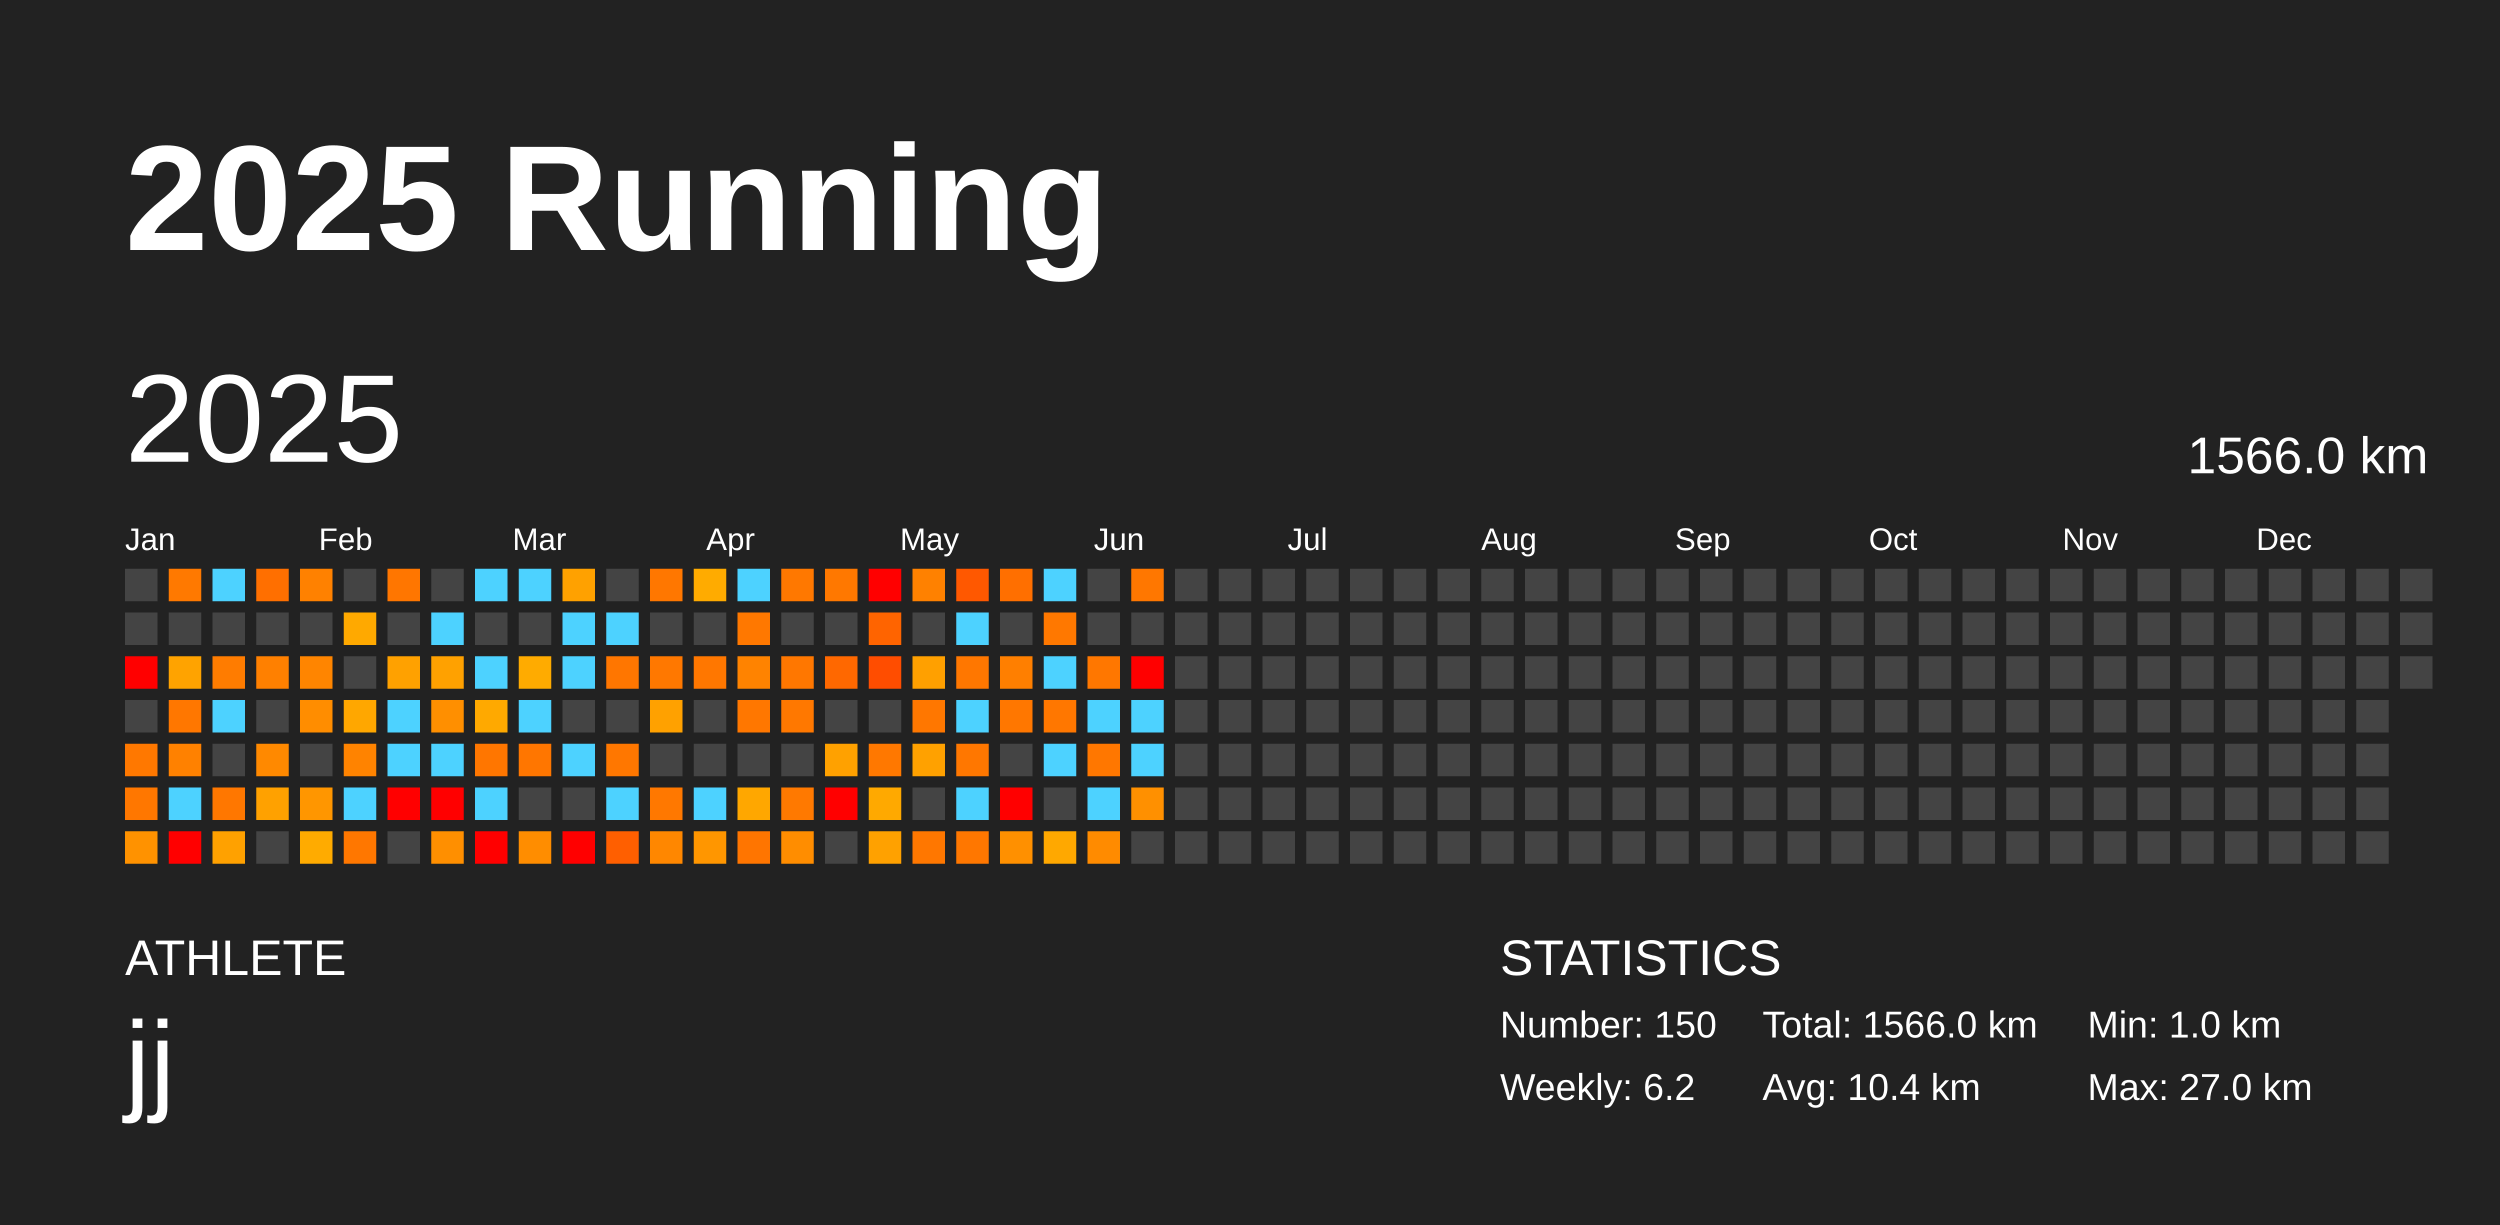
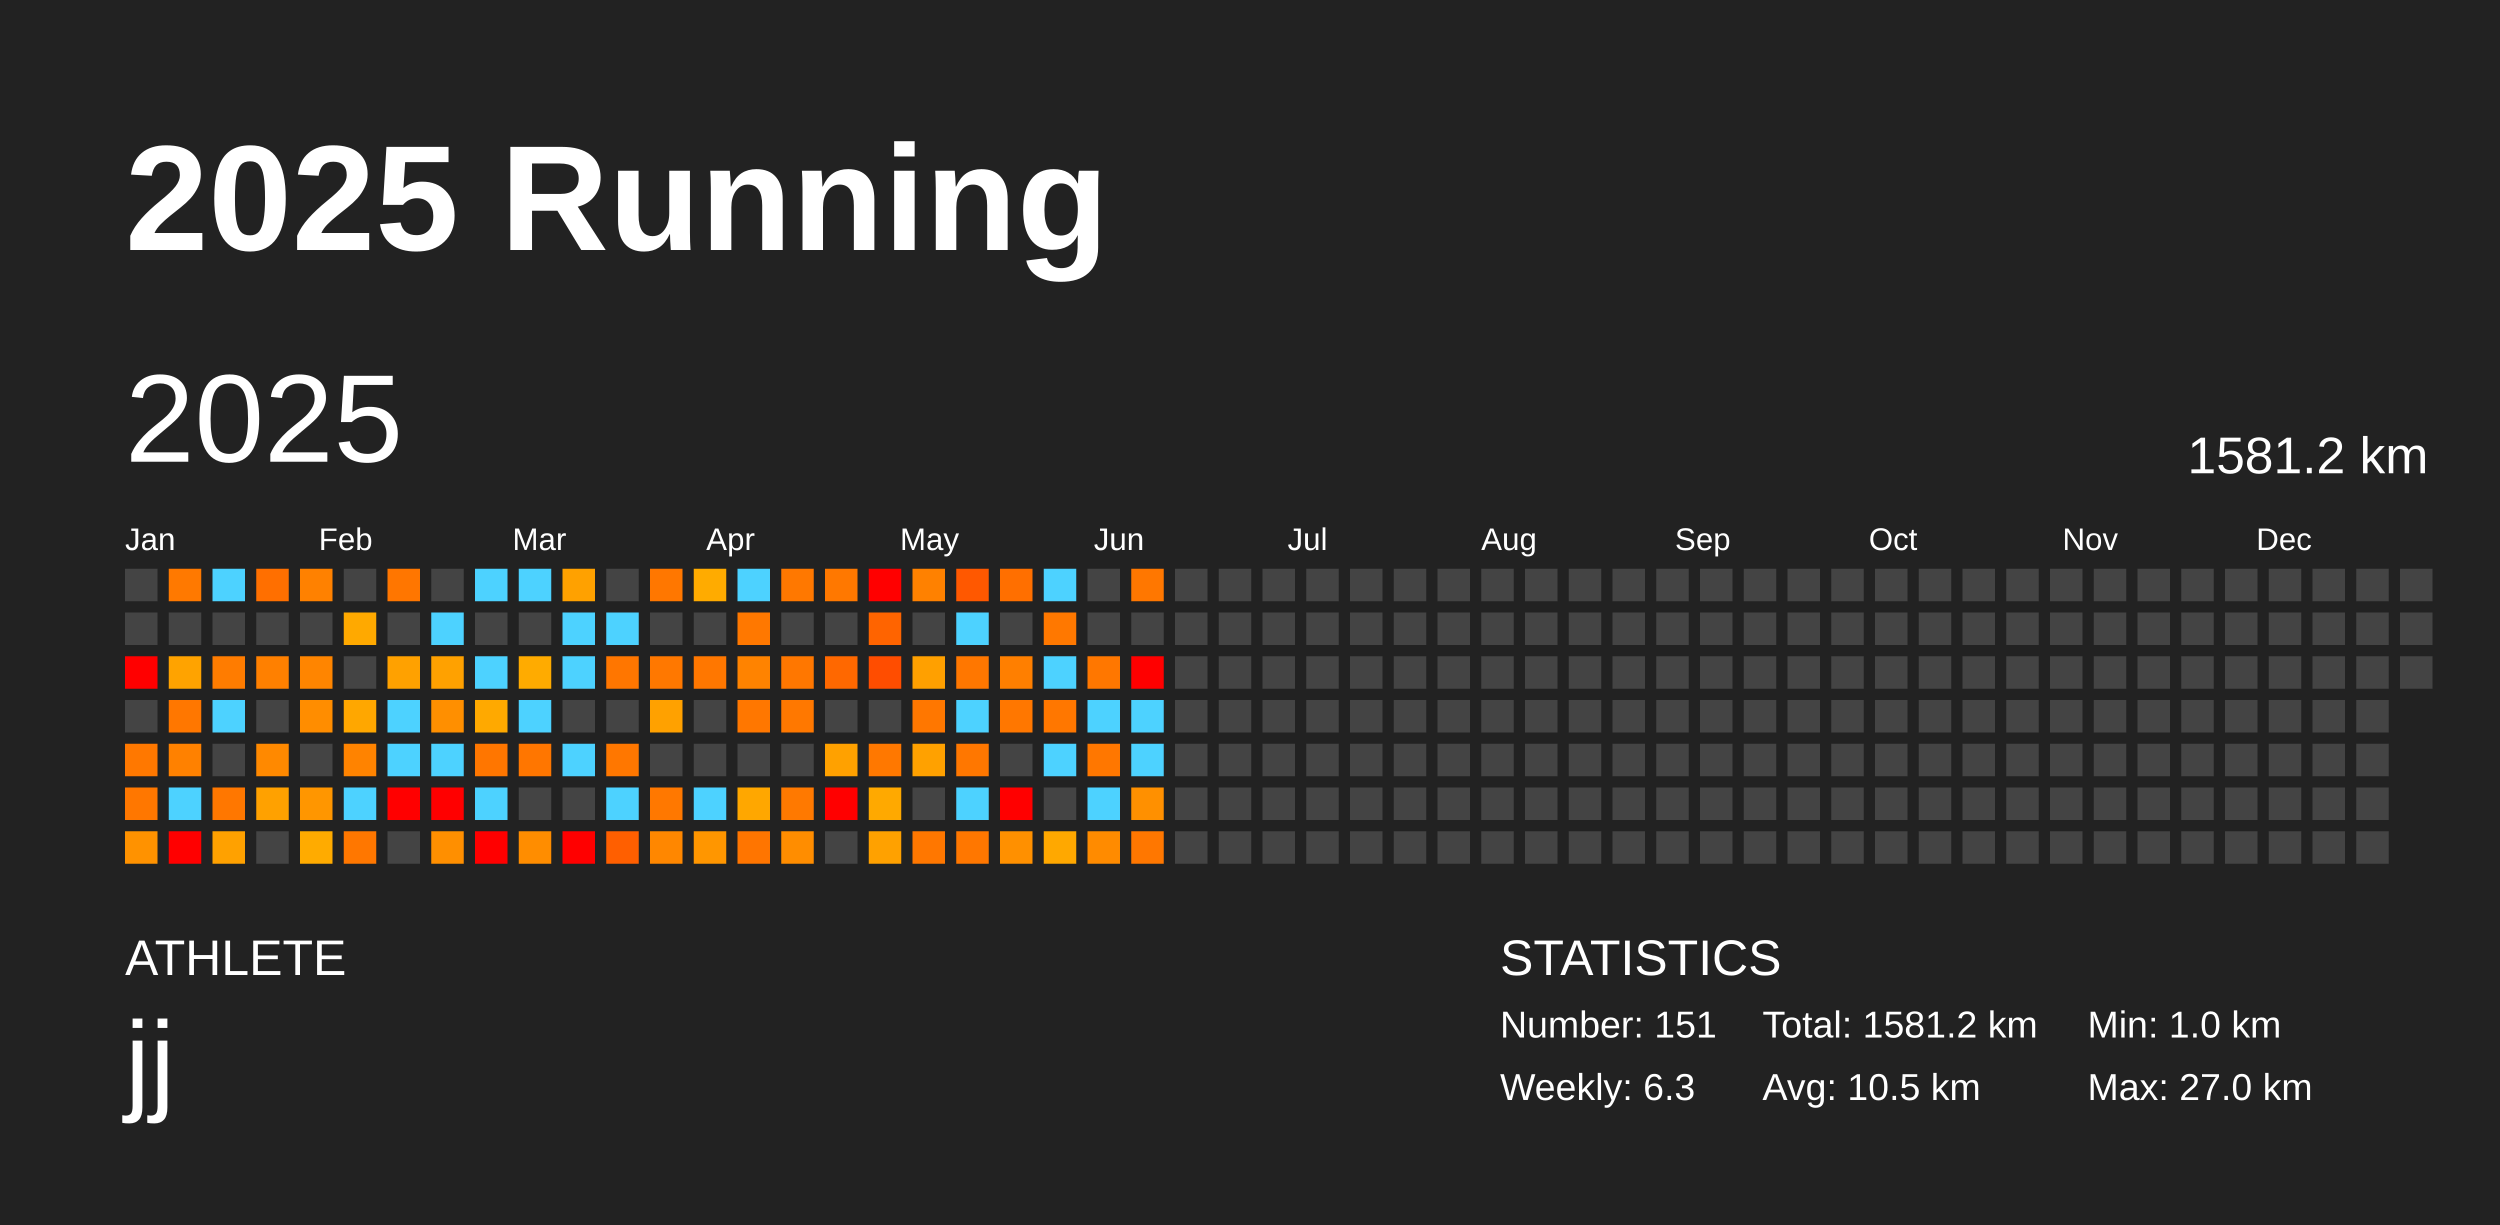
<svg xmlns="http://www.w3.org/2000/svg" baseProfile="full" height="98mm" version="1.1" viewBox="0,0,200,98" width="200mm">
  <defs />
  <rect fill="#222222" height="98" width="200" x="0" y="0" />
  <text fill="#FFFFFF" style="font-size:12px; font-family:Arial; font-weight:bold;" x="10" y="20">2025 Running</text>
  <text fill="#FFFFFF" style="font-size:4px; font-family:Arial" x="10" y="78">ATHLETE</text>
  <text fill="#FFFFFF" style="font-size:9px; font-family:Arial" x="10" y="88">jj</text>
  <text fill="#FFFFFF" style="font-size:4px; font-family:Arial" x="120" y="78">STATISTICS</text>
-   <text fill="#FFFFFF" style="font-size:3px; font-family:Arial" x="120" y="83">Number: 150</text>
-   <text fill="#FFFFFF" style="font-size:3px; font-family:Arial" x="120" y="88">Weekly: 6.2</text>
-   <text fill="#FFFFFF" style="font-size:3px; font-family:Arial" x="141" y="83">Total: 1566.0 km</text>
-   <text fill="#FFFFFF" style="font-size:3px; font-family:Arial" x="141" y="88">Avg: 10.4 km</text>
+   <text fill="#FFFFFF" style="font-size:3px; font-family:Arial" x="120" y="83">Number: 151</text>
+   <text fill="#FFFFFF" style="font-size:3px; font-family:Arial" x="120" y="88">Weekly: 6.3</text>
+   <text fill="#FFFFFF" style="font-size:3px; font-family:Arial" x="141" y="83">Total: 1581.2 km</text>
+   <text fill="#FFFFFF" style="font-size:3px; font-family:Arial" x="141" y="88">Avg: 10.5 km</text>
  <text fill="#FFFFFF" style="font-size:3px; font-family:Arial" x="167" y="83">Min: 1.0 km</text>
  <text fill="#FFFFFF" style="font-size:3px; font-family:Arial" x="167" y="88">Max: 27.0 km</text>
  <text dominant-baseline="hanging" fill="#FFFFFF" style="font-size:10.0px; font-family:Arial;" x="10" y="30">2025</text>
-   <text dominant-baseline="hanging" fill="#FFFFFF" style="font-size:4.125px; font-family:Arial;" x="175" y="35">1566.0 km</text>
+   <text dominant-baseline="hanging" fill="#FFFFFF" style="font-size:4.125px; font-family:Arial;" x="175" y="35">1581.2 km</text>
  <text fill="#FFFFFF" style="font-size:2.5px; font-family:Arial" x="10.0" y="44">Jan</text>
  <text fill="#FFFFFF" style="font-size:2.5px; font-family:Arial" x="25.5" y="44">Feb</text>
  <text fill="#FFFFFF" style="font-size:2.5px; font-family:Arial" x="41.0" y="44">Mar</text>
  <text fill="#FFFFFF" style="font-size:2.5px; font-family:Arial" x="56.5" y="44">Apr</text>
  <text fill="#FFFFFF" style="font-size:2.5px; font-family:Arial" x="72.0" y="44">May</text>
  <text fill="#FFFFFF" style="font-size:2.5px; font-family:Arial" x="87.5" y="44">Jun</text>
  <text fill="#FFFFFF" style="font-size:2.5px; font-family:Arial" x="103.0" y="44">Jul</text>
  <text fill="#FFFFFF" style="font-size:2.5px; font-family:Arial" x="118.5" y="44">Aug</text>
  <text fill="#FFFFFF" style="font-size:2.5px; font-family:Arial" x="134.0" y="44">Sep</text>
  <text fill="#FFFFFF" style="font-size:2.5px; font-family:Arial" x="149.5" y="44">Oct</text>
  <text fill="#FFFFFF" style="font-size:2.5px; font-family:Arial" x="165.0" y="44">Nov</text>
  <text fill="#FFFFFF" style="font-size:2.5px; font-family:Arial" x="180.5" y="44">Dec</text>
  <rect fill="#444444" height="2.6" width="2.6" x="10.0" y="45.5" />
  <rect fill="#444444" height="2.6" width="2.6" x="10.0" y="49.0" />
  <rect fill="red" height="2.6" width="2.6" x="10.0" y="52.5" />
  <rect fill="#444444" height="2.6" width="2.6" x="10.0" y="56.0" />
  <rect fill="#ff7800" height="2.6" width="2.6" x="10.0" y="59.5" />
  <rect fill="#ff7700" height="2.6" width="2.6" x="10.0" y="63.0" />
  <rect fill="#ff9200" height="2.6" width="2.6" x="10.0" y="66.5" />
  <rect fill="#ff7900" height="2.6" width="2.6" x="13.5" y="45.5" />
  <rect fill="#444444" height="2.6" width="2.6" x="13.5" y="49.0" />
  <rect fill="#ffa300" height="2.6" width="2.6" x="13.5" y="52.5" />
  <rect fill="#ff7700" height="2.6" width="2.6" x="13.5" y="56.0" />
  <rect fill="#ff8100" height="2.6" width="2.6" x="13.5" y="59.5" />
  <rect fill="#4dd2ff" height="2.6" width="2.6" x="13.5" y="63.0" />
  <rect fill="red" height="2.6" width="2.6" x="13.5" y="66.5" />
  <rect fill="#4dd2ff" height="2.6" width="2.6" x="17.0" y="45.5" />
  <rect fill="#444444" height="2.6" width="2.6" x="17.0" y="49.0" />
  <rect fill="#ff7c00" height="2.6" width="2.6" x="17.0" y="52.5" />
  <rect fill="#4dd2ff" height="2.6" width="2.6" x="17.0" y="56.0" />
  <rect fill="#444444" height="2.6" width="2.6" x="17.0" y="59.5" />
  <rect fill="#ff7700" height="2.6" width="2.6" x="17.0" y="63.0" />
  <rect fill="#ffa100" height="2.6" width="2.6" x="17.0" y="66.5" />
  <rect fill="#ff6f00" height="2.6" width="2.6" x="20.5" y="45.5" />
  <rect fill="#444444" height="2.6" width="2.6" x="20.5" y="49.0" />
  <rect fill="#ff8000" height="2.6" width="2.6" x="20.5" y="52.5" />
  <rect fill="#444444" height="2.6" width="2.6" x="20.5" y="56.0" />
  <rect fill="#ff8900" height="2.6" width="2.6" x="20.5" y="59.5" />
  <rect fill="#ffa100" height="2.6" width="2.6" x="20.5" y="63.0" />
  <rect fill="#444444" height="2.6" width="2.6" x="20.5" y="66.5" />
  <rect fill="#ff8100" height="2.6" width="2.6" x="24.0" y="45.5" />
  <rect fill="#444444" height="2.6" width="2.6" x="24.0" y="49.0" />
  <rect fill="#ff8500" height="2.6" width="2.6" x="24.0" y="52.5" />
  <rect fill="#ff8d00" height="2.6" width="2.6" x="24.0" y="56.0" />
  <rect fill="#444444" height="2.6" width="2.6" x="24.0" y="59.5" />
  <rect fill="#ff9600" height="2.6" width="2.6" x="24.0" y="63.0" />
  <rect fill="#ffab00" height="2.6" width="2.6" x="24.0" y="66.5" />
  <rect fill="#444444" height="2.6" width="2.6" x="27.5" y="45.5" />
  <rect fill="#ffa900" height="2.6" width="2.6" x="27.5" y="49.0" />
  <rect fill="#444444" height="2.6" width="2.6" x="27.5" y="52.5" />
  <rect fill="#ffa700" height="2.6" width="2.6" x="27.5" y="56.0" />
  <rect fill="#ff8300" height="2.6" width="2.6" x="27.5" y="59.5" />
  <rect fill="#4dd2ff" height="2.6" width="2.6" x="27.5" y="63.0" />
  <rect fill="#ff7700" height="2.6" width="2.6" x="27.5" y="66.5" />
  <rect fill="#ff7600" height="2.6" width="2.6" x="31.0" y="45.5" />
  <rect fill="#444444" height="2.6" width="2.6" x="31.0" y="49.0" />
  <rect fill="#ffa100" height="2.6" width="2.6" x="31.0" y="52.5" />
  <rect fill="#4dd2ff" height="2.6" width="2.6" x="31.0" y="56.0" />
  <rect fill="#4dd2ff" height="2.6" width="2.6" x="31.0" y="59.5" />
  <rect fill="red" height="2.6" width="2.6" x="31.0" y="63.0" />
  <rect fill="#444444" height="2.6" width="2.6" x="31.0" y="66.5" />
  <rect fill="#444444" height="2.6" width="2.6" x="34.5" y="45.5" />
  <rect fill="#4dd2ff" height="2.6" width="2.6" x="34.5" y="49.0" />
  <rect fill="#ffa100" height="2.6" width="2.6" x="34.5" y="52.5" />
  <rect fill="#ff8f00" height="2.6" width="2.6" x="34.5" y="56.0" />
  <rect fill="#4dd2ff" height="2.6" width="2.6" x="34.5" y="59.5" />
  <rect fill="red" height="2.6" width="2.6" x="34.5" y="63.0" />
  <rect fill="#ff8f00" height="2.6" width="2.6" x="34.5" y="66.5" />
  <rect fill="#4dd2ff" height="2.6" width="2.6" x="38.0" y="45.5" />
  <rect fill="#444444" height="2.6" width="2.6" x="38.0" y="49.0" />
  <rect fill="#4dd2ff" height="2.6" width="2.6" x="38.0" y="52.5" />
  <rect fill="#ffa900" height="2.6" width="2.6" x="38.0" y="56.0" />
  <rect fill="#ff7600" height="2.6" width="2.6" x="38.0" y="59.5" />
  <rect fill="#4dd2ff" height="2.6" width="2.6" x="38.0" y="63.0" />
  <rect fill="red" height="2.6" width="2.6" x="38.0" y="66.5" />
  <rect fill="#4dd2ff" height="2.6" width="2.6" x="41.5" y="45.5" />
  <rect fill="#444444" height="2.6" width="2.6" x="41.5" y="49.0" />
  <rect fill="#ffab00" height="2.6" width="2.6" x="41.5" y="52.5" />
  <rect fill="#4dd2ff" height="2.6" width="2.6" x="41.5" y="56.0" />
  <rect fill="#ff7600" height="2.6" width="2.6" x="41.5" y="59.5" />
  <rect fill="#444444" height="2.6" width="2.6" x="41.5" y="63.0" />
  <rect fill="#ff8d00" height="2.6" width="2.6" x="41.5" y="66.5" />
  <rect fill="#ffa100" height="2.6" width="2.6" x="45.0" y="45.5" />
  <rect fill="#4dd2ff" height="2.6" width="2.6" x="45.0" y="49.0" />
  <rect fill="#4dd2ff" height="2.6" width="2.6" x="45.0" y="52.5" />
  <rect fill="#444444" height="2.6" width="2.6" x="45.0" y="56.0" />
  <rect fill="#4dd2ff" height="2.6" width="2.6" x="45.0" y="59.5" />
  <rect fill="#444444" height="2.6" width="2.6" x="45.0" y="63.0" />
  <rect fill="red" height="2.6" width="2.6" x="45.0" y="66.5" />
  <rect fill="#444444" height="2.6" width="2.6" x="48.5" y="45.5" />
  <rect fill="#4dd2ff" height="2.6" width="2.6" x="48.5" y="49.0" />
  <rect fill="#ff7600" height="2.6" width="2.6" x="48.5" y="52.5" />
  <rect fill="#444444" height="2.6" width="2.6" x="48.5" y="56.0" />
  <rect fill="#ff7700" height="2.6" width="2.6" x="48.5" y="59.5" />
  <rect fill="#4dd2ff" height="2.6" width="2.6" x="48.5" y="63.0" />
  <rect fill="#ff5f00" height="2.6" width="2.6" x="48.5" y="66.5" />
  <rect fill="#ff7700" height="2.6" width="2.6" x="52.0" y="45.5" />
  <rect fill="#444444" height="2.6" width="2.6" x="52.0" y="49.0" />
  <rect fill="#ff7800" height="2.6" width="2.6" x="52.0" y="52.5" />
  <rect fill="#ffa100" height="2.6" width="2.6" x="52.0" y="56.0" />
  <rect fill="#444444" height="2.6" width="2.6" x="52.0" y="59.5" />
  <rect fill="#ff7800" height="2.6" width="2.6" x="52.0" y="63.0" />
  <rect fill="#ff8700" height="2.6" width="2.6" x="52.0" y="66.5" />
  <rect fill="#ffab00" height="2.6" width="2.6" x="55.5" y="45.5" />
  <rect fill="#444444" height="2.6" width="2.6" x="55.5" y="49.0" />
  <rect fill="#ff7700" height="2.6" width="2.6" x="55.5" y="52.5" />
  <rect fill="#444444" height="2.6" width="2.6" x="55.5" y="56.0" />
  <rect fill="#444444" height="2.6" width="2.6" x="55.5" y="59.5" />
  <rect fill="#4dd2ff" height="2.6" width="2.6" x="55.5" y="63.0" />
  <rect fill="#ff9600" height="2.6" width="2.6" x="55.5" y="66.5" />
  <rect fill="#4dd2ff" height="2.6" width="2.6" x="59.0" y="45.5" />
  <rect fill="#ff7800" height="2.6" width="2.6" x="59.0" y="49.0" />
  <rect fill="#ff8300" height="2.6" width="2.6" x="59.0" y="52.5" />
  <rect fill="#ff7700" height="2.6" width="2.6" x="59.0" y="56.0" />
  <rect fill="#444444" height="2.6" width="2.6" x="59.0" y="59.5" />
  <rect fill="#ffa700" height="2.6" width="2.6" x="59.0" y="63.0" />
  <rect fill="#ff7500" height="2.6" width="2.6" x="59.0" y="66.5" />
  <rect fill="#ff7800" height="2.6" width="2.6" x="62.5" y="45.5" />
  <rect fill="#444444" height="2.6" width="2.6" x="62.5" y="49.0" />
  <rect fill="#ff7700" height="2.6" width="2.6" x="62.5" y="52.5" />
  <rect fill="#ff7800" height="2.6" width="2.6" x="62.5" y="56.0" />
  <rect fill="#444444" height="2.6" width="2.6" x="62.5" y="59.5" />
  <rect fill="#ff7900" height="2.6" width="2.6" x="62.5" y="63.0" />
  <rect fill="#ff8d00" height="2.6" width="2.6" x="62.5" y="66.5" />
  <rect fill="#ff7800" height="2.6" width="2.6" x="66.0" y="45.5" />
  <rect fill="#444444" height="2.6" width="2.6" x="66.0" y="49.0" />
  <rect fill="#ff6800" height="2.6" width="2.6" x="66.0" y="52.5" />
  <rect fill="#444444" height="2.6" width="2.6" x="66.0" y="56.0" />
  <rect fill="#ffa100" height="2.6" width="2.6" x="66.0" y="59.5" />
  <rect fill="red" height="2.6" width="2.6" x="66.0" y="63.0" />
  <rect fill="#444444" height="2.6" width="2.6" x="66.0" y="66.5" />
  <rect fill="red" height="2.6" width="2.6" x="69.5" y="45.5" />
  <rect fill="#ff6400" height="2.6" width="2.6" x="69.5" y="49.0" />
  <rect fill="#ff4d00" height="2.6" width="2.6" x="69.5" y="52.5" />
  <rect fill="#444444" height="2.6" width="2.6" x="69.5" y="56.0" />
  <rect fill="#ff7800" height="2.6" width="2.6" x="69.5" y="59.5" />
  <rect fill="#ffa900" height="2.6" width="2.6" x="69.5" y="63.0" />
  <rect fill="#ffa100" height="2.6" width="2.6" x="69.5" y="66.5" />
  <rect fill="#ff8100" height="2.6" width="2.6" x="73.0" y="45.5" />
  <rect fill="#444444" height="2.6" width="2.6" x="73.0" y="49.0" />
  <rect fill="#ffa000" height="2.6" width="2.6" x="73.0" y="52.5" />
  <rect fill="#ff7700" height="2.6" width="2.6" x="73.0" y="56.0" />
  <rect fill="#ffa100" height="2.6" width="2.6" x="73.0" y="59.5" />
  <rect fill="#444444" height="2.6" width="2.6" x="73.0" y="63.0" />
  <rect fill="#ff7700" height="2.6" width="2.6" x="73.0" y="66.5" />
  <rect fill="#ff5800" height="2.6" width="2.6" x="76.5" y="45.5" />
  <rect fill="#4dd2ff" height="2.6" width="2.6" x="76.5" y="49.0" />
  <rect fill="#ff7700" height="2.6" width="2.6" x="76.5" y="52.5" />
  <rect fill="#4dd2ff" height="2.6" width="2.6" x="76.5" y="56.0" />
  <rect fill="#ff7700" height="2.6" width="2.6" x="76.5" y="59.5" />
  <rect fill="#4dd2ff" height="2.6" width="2.6" x="76.5" y="63.0" />
  <rect fill="#ff7700" height="2.6" width="2.6" x="76.5" y="66.5" />
  <rect fill="#ff6f00" height="2.6" width="2.6" x="80.0" y="45.5" />
  <rect fill="#444444" height="2.6" width="2.6" x="80.0" y="49.0" />
  <rect fill="#ff7f00" height="2.6" width="2.6" x="80.0" y="52.5" />
  <rect fill="#ff7700" height="2.6" width="2.6" x="80.0" y="56.0" />
  <rect fill="#444444" height="2.6" width="2.6" x="80.0" y="59.5" />
  <rect fill="red" height="2.6" width="2.6" x="80.0" y="63.0" />
  <rect fill="#ff9000" height="2.6" width="2.6" x="80.0" y="66.5" />
  <rect fill="#4dd2ff" height="2.6" width="2.6" x="83.5" y="45.5" />
  <rect fill="#ff7800" height="2.6" width="2.6" x="83.5" y="49.0" />
  <rect fill="#4dd2ff" height="2.6" width="2.6" x="83.5" y="52.5" />
  <rect fill="#ff7700" height="2.6" width="2.6" x="83.5" y="56.0" />
  <rect fill="#4dd2ff" height="2.6" width="2.6" x="83.5" y="59.5" />
  <rect fill="#444444" height="2.6" width="2.6" x="83.5" y="63.0" />
  <rect fill="#ffa800" height="2.6" width="2.6" x="83.5" y="66.5" />
  <rect fill="#444444" height="2.6" width="2.6" x="87.0" y="45.5" />
  <rect fill="#444444" height="2.6" width="2.6" x="87.0" y="49.0" />
  <rect fill="#ff7700" height="2.6" width="2.6" x="87.0" y="52.5" />
  <rect fill="#4dd2ff" height="2.6" width="2.6" x="87.0" y="56.0" />
  <rect fill="#ff7700" height="2.6" width="2.6" x="87.0" y="59.5" />
  <rect fill="#4dd2ff" height="2.6" width="2.6" x="87.0" y="63.0" />
  <rect fill="#ff8b00" height="2.6" width="2.6" x="87.0" y="66.5" />
  <rect fill="#ff7700" height="2.6" width="2.6" x="90.5" y="45.5" />
  <rect fill="#444444" height="2.6" width="2.6" x="90.5" y="49.0" />
  <rect fill="red" height="2.6" width="2.6" x="90.5" y="52.5" />
  <rect fill="#4dd2ff" height="2.6" width="2.6" x="90.5" y="56.0" />
  <rect fill="#4dd2ff" height="2.6" width="2.6" x="90.5" y="59.5" />
  <rect fill="#ff9000" height="2.6" width="2.6" x="90.5" y="63.0" />
-   <rect fill="#444444" height="2.6" width="2.6" x="90.5" y="66.5" />
+   <rect fill="#ff7700" height="2.6" width="2.6" x="90.5" y="66.5" />
  <rect fill="#444444" height="2.6" width="2.6" x="94.0" y="45.5" />
  <rect fill="#444444" height="2.6" width="2.6" x="94.0" y="49.0" />
  <rect fill="#444444" height="2.6" width="2.6" x="94.0" y="52.5" />
  <rect fill="#444444" height="2.6" width="2.6" x="94.0" y="56.0" />
  <rect fill="#444444" height="2.6" width="2.6" x="94.0" y="59.5" />
  <rect fill="#444444" height="2.6" width="2.6" x="94.0" y="63.0" />
  <rect fill="#444444" height="2.6" width="2.6" x="94.0" y="66.5" />
  <rect fill="#444444" height="2.6" width="2.6" x="97.5" y="45.5" />
  <rect fill="#444444" height="2.6" width="2.6" x="97.5" y="49.0" />
  <rect fill="#444444" height="2.6" width="2.6" x="97.5" y="52.5" />
  <rect fill="#444444" height="2.6" width="2.6" x="97.5" y="56.0" />
  <rect fill="#444444" height="2.6" width="2.6" x="97.5" y="59.5" />
  <rect fill="#444444" height="2.6" width="2.6" x="97.5" y="63.0" />
  <rect fill="#444444" height="2.6" width="2.6" x="97.5" y="66.5" />
  <rect fill="#444444" height="2.6" width="2.6" x="101.0" y="45.5" />
  <rect fill="#444444" height="2.6" width="2.6" x="101.0" y="49.0" />
  <rect fill="#444444" height="2.6" width="2.6" x="101.0" y="52.5" />
  <rect fill="#444444" height="2.6" width="2.6" x="101.0" y="56.0" />
  <rect fill="#444444" height="2.6" width="2.6" x="101.0" y="59.5" />
  <rect fill="#444444" height="2.6" width="2.6" x="101.0" y="63.0" />
  <rect fill="#444444" height="2.6" width="2.6" x="101.0" y="66.5" />
  <rect fill="#444444" height="2.6" width="2.6" x="104.5" y="45.5" />
  <rect fill="#444444" height="2.6" width="2.6" x="104.5" y="49.0" />
  <rect fill="#444444" height="2.6" width="2.6" x="104.5" y="52.5" />
  <rect fill="#444444" height="2.6" width="2.6" x="104.5" y="56.0" />
  <rect fill="#444444" height="2.6" width="2.6" x="104.5" y="59.5" />
  <rect fill="#444444" height="2.6" width="2.6" x="104.5" y="63.0" />
  <rect fill="#444444" height="2.6" width="2.6" x="104.5" y="66.5" />
  <rect fill="#444444" height="2.6" width="2.6" x="108.0" y="45.5" />
  <rect fill="#444444" height="2.6" width="2.6" x="108.0" y="49.0" />
  <rect fill="#444444" height="2.6" width="2.6" x="108.0" y="52.5" />
  <rect fill="#444444" height="2.6" width="2.6" x="108.0" y="56.0" />
  <rect fill="#444444" height="2.6" width="2.6" x="108.0" y="59.5" />
  <rect fill="#444444" height="2.6" width="2.6" x="108.0" y="63.0" />
  <rect fill="#444444" height="2.6" width="2.6" x="108.0" y="66.5" />
  <rect fill="#444444" height="2.6" width="2.6" x="111.5" y="45.5" />
  <rect fill="#444444" height="2.6" width="2.6" x="111.5" y="49.0" />
  <rect fill="#444444" height="2.6" width="2.6" x="111.5" y="52.5" />
  <rect fill="#444444" height="2.6" width="2.6" x="111.5" y="56.0" />
  <rect fill="#444444" height="2.6" width="2.6" x="111.5" y="59.5" />
  <rect fill="#444444" height="2.6" width="2.6" x="111.5" y="63.0" />
  <rect fill="#444444" height="2.6" width="2.6" x="111.5" y="66.5" />
  <rect fill="#444444" height="2.6" width="2.6" x="115.0" y="45.5" />
  <rect fill="#444444" height="2.6" width="2.6" x="115.0" y="49.0" />
  <rect fill="#444444" height="2.6" width="2.6" x="115.0" y="52.5" />
  <rect fill="#444444" height="2.6" width="2.6" x="115.0" y="56.0" />
  <rect fill="#444444" height="2.6" width="2.6" x="115.0" y="59.5" />
  <rect fill="#444444" height="2.6" width="2.6" x="115.0" y="63.0" />
  <rect fill="#444444" height="2.6" width="2.6" x="115.0" y="66.5" />
  <rect fill="#444444" height="2.6" width="2.6" x="118.5" y="45.5" />
  <rect fill="#444444" height="2.6" width="2.6" x="118.5" y="49.0" />
  <rect fill="#444444" height="2.6" width="2.6" x="118.5" y="52.5" />
  <rect fill="#444444" height="2.6" width="2.6" x="118.5" y="56.0" />
  <rect fill="#444444" height="2.6" width="2.6" x="118.5" y="59.5" />
  <rect fill="#444444" height="2.6" width="2.6" x="118.5" y="63.0" />
  <rect fill="#444444" height="2.6" width="2.6" x="118.5" y="66.5" />
  <rect fill="#444444" height="2.6" width="2.6" x="122.0" y="45.5" />
  <rect fill="#444444" height="2.6" width="2.6" x="122.0" y="49.0" />
  <rect fill="#444444" height="2.6" width="2.6" x="122.0" y="52.5" />
  <rect fill="#444444" height="2.6" width="2.6" x="122.0" y="56.0" />
  <rect fill="#444444" height="2.6" width="2.6" x="122.0" y="59.5" />
  <rect fill="#444444" height="2.6" width="2.6" x="122.0" y="63.0" />
  <rect fill="#444444" height="2.6" width="2.6" x="122.0" y="66.5" />
  <rect fill="#444444" height="2.6" width="2.6" x="125.5" y="45.5" />
  <rect fill="#444444" height="2.6" width="2.6" x="125.5" y="49.0" />
  <rect fill="#444444" height="2.6" width="2.6" x="125.5" y="52.5" />
  <rect fill="#444444" height="2.6" width="2.6" x="125.5" y="56.0" />
  <rect fill="#444444" height="2.6" width="2.6" x="125.5" y="59.5" />
  <rect fill="#444444" height="2.6" width="2.6" x="125.5" y="63.0" />
  <rect fill="#444444" height="2.6" width="2.6" x="125.5" y="66.5" />
  <rect fill="#444444" height="2.6" width="2.6" x="129.0" y="45.5" />
  <rect fill="#444444" height="2.6" width="2.6" x="129.0" y="49.0" />
  <rect fill="#444444" height="2.6" width="2.6" x="129.0" y="52.5" />
  <rect fill="#444444" height="2.6" width="2.6" x="129.0" y="56.0" />
  <rect fill="#444444" height="2.6" width="2.6" x="129.0" y="59.5" />
  <rect fill="#444444" height="2.6" width="2.6" x="129.0" y="63.0" />
  <rect fill="#444444" height="2.6" width="2.6" x="129.0" y="66.5" />
  <rect fill="#444444" height="2.6" width="2.6" x="132.5" y="45.5" />
  <rect fill="#444444" height="2.6" width="2.6" x="132.5" y="49.0" />
  <rect fill="#444444" height="2.6" width="2.6" x="132.5" y="52.5" />
  <rect fill="#444444" height="2.6" width="2.6" x="132.5" y="56.0" />
  <rect fill="#444444" height="2.6" width="2.6" x="132.5" y="59.5" />
  <rect fill="#444444" height="2.6" width="2.6" x="132.5" y="63.0" />
  <rect fill="#444444" height="2.6" width="2.6" x="132.5" y="66.5" />
  <rect fill="#444444" height="2.6" width="2.6" x="136.0" y="45.5" />
  <rect fill="#444444" height="2.6" width="2.6" x="136.0" y="49.0" />
  <rect fill="#444444" height="2.6" width="2.6" x="136.0" y="52.5" />
  <rect fill="#444444" height="2.6" width="2.6" x="136.0" y="56.0" />
  <rect fill="#444444" height="2.6" width="2.6" x="136.0" y="59.5" />
  <rect fill="#444444" height="2.6" width="2.6" x="136.0" y="63.0" />
  <rect fill="#444444" height="2.6" width="2.6" x="136.0" y="66.5" />
  <rect fill="#444444" height="2.6" width="2.6" x="139.5" y="45.5" />
  <rect fill="#444444" height="2.6" width="2.6" x="139.5" y="49.0" />
  <rect fill="#444444" height="2.6" width="2.6" x="139.5" y="52.5" />
  <rect fill="#444444" height="2.6" width="2.6" x="139.5" y="56.0" />
  <rect fill="#444444" height="2.6" width="2.6" x="139.5" y="59.5" />
  <rect fill="#444444" height="2.6" width="2.6" x="139.5" y="63.0" />
  <rect fill="#444444" height="2.6" width="2.6" x="139.5" y="66.5" />
  <rect fill="#444444" height="2.6" width="2.6" x="143.0" y="45.5" />
  <rect fill="#444444" height="2.6" width="2.6" x="143.0" y="49.0" />
  <rect fill="#444444" height="2.6" width="2.6" x="143.0" y="52.5" />
  <rect fill="#444444" height="2.6" width="2.6" x="143.0" y="56.0" />
  <rect fill="#444444" height="2.6" width="2.6" x="143.0" y="59.5" />
  <rect fill="#444444" height="2.6" width="2.6" x="143.0" y="63.0" />
  <rect fill="#444444" height="2.6" width="2.6" x="143.0" y="66.5" />
  <rect fill="#444444" height="2.6" width="2.6" x="146.5" y="45.5" />
  <rect fill="#444444" height="2.6" width="2.6" x="146.5" y="49.0" />
  <rect fill="#444444" height="2.6" width="2.6" x="146.5" y="52.5" />
  <rect fill="#444444" height="2.6" width="2.6" x="146.5" y="56.0" />
  <rect fill="#444444" height="2.6" width="2.6" x="146.5" y="59.5" />
  <rect fill="#444444" height="2.6" width="2.6" x="146.5" y="63.0" />
  <rect fill="#444444" height="2.6" width="2.6" x="146.5" y="66.5" />
  <rect fill="#444444" height="2.6" width="2.6" x="150.0" y="45.5" />
  <rect fill="#444444" height="2.6" width="2.6" x="150.0" y="49.0" />
  <rect fill="#444444" height="2.6" width="2.6" x="150.0" y="52.5" />
  <rect fill="#444444" height="2.6" width="2.6" x="150.0" y="56.0" />
  <rect fill="#444444" height="2.6" width="2.6" x="150.0" y="59.5" />
  <rect fill="#444444" height="2.6" width="2.6" x="150.0" y="63.0" />
  <rect fill="#444444" height="2.6" width="2.6" x="150.0" y="66.5" />
  <rect fill="#444444" height="2.6" width="2.6" x="153.5" y="45.5" />
  <rect fill="#444444" height="2.6" width="2.6" x="153.5" y="49.0" />
  <rect fill="#444444" height="2.6" width="2.6" x="153.5" y="52.5" />
  <rect fill="#444444" height="2.6" width="2.6" x="153.5" y="56.0" />
  <rect fill="#444444" height="2.6" width="2.6" x="153.5" y="59.5" />
  <rect fill="#444444" height="2.6" width="2.6" x="153.5" y="63.0" />
  <rect fill="#444444" height="2.6" width="2.6" x="153.5" y="66.5" />
  <rect fill="#444444" height="2.6" width="2.6" x="157.0" y="45.5" />
  <rect fill="#444444" height="2.6" width="2.6" x="157.0" y="49.0" />
  <rect fill="#444444" height="2.6" width="2.6" x="157.0" y="52.5" />
  <rect fill="#444444" height="2.6" width="2.6" x="157.0" y="56.0" />
  <rect fill="#444444" height="2.6" width="2.6" x="157.0" y="59.5" />
  <rect fill="#444444" height="2.6" width="2.6" x="157.0" y="63.0" />
  <rect fill="#444444" height="2.6" width="2.6" x="157.0" y="66.5" />
  <rect fill="#444444" height="2.6" width="2.6" x="160.5" y="45.5" />
  <rect fill="#444444" height="2.6" width="2.6" x="160.5" y="49.0" />
  <rect fill="#444444" height="2.6" width="2.6" x="160.5" y="52.5" />
  <rect fill="#444444" height="2.6" width="2.6" x="160.5" y="56.0" />
  <rect fill="#444444" height="2.6" width="2.6" x="160.5" y="59.5" />
  <rect fill="#444444" height="2.6" width="2.6" x="160.5" y="63.0" />
  <rect fill="#444444" height="2.6" width="2.6" x="160.5" y="66.5" />
  <rect fill="#444444" height="2.6" width="2.6" x="164.0" y="45.5" />
  <rect fill="#444444" height="2.6" width="2.6" x="164.0" y="49.0" />
  <rect fill="#444444" height="2.6" width="2.6" x="164.0" y="52.5" />
  <rect fill="#444444" height="2.6" width="2.6" x="164.0" y="56.0" />
  <rect fill="#444444" height="2.6" width="2.6" x="164.0" y="59.5" />
  <rect fill="#444444" height="2.6" width="2.6" x="164.0" y="63.0" />
  <rect fill="#444444" height="2.6" width="2.6" x="164.0" y="66.5" />
  <rect fill="#444444" height="2.6" width="2.6" x="167.5" y="45.5" />
  <rect fill="#444444" height="2.6" width="2.6" x="167.5" y="49.0" />
  <rect fill="#444444" height="2.6" width="2.6" x="167.5" y="52.5" />
  <rect fill="#444444" height="2.6" width="2.6" x="167.5" y="56.0" />
  <rect fill="#444444" height="2.6" width="2.6" x="167.5" y="59.5" />
  <rect fill="#444444" height="2.6" width="2.6" x="167.5" y="63.0" />
  <rect fill="#444444" height="2.6" width="2.6" x="167.5" y="66.5" />
  <rect fill="#444444" height="2.6" width="2.6" x="171.0" y="45.5" />
  <rect fill="#444444" height="2.6" width="2.6" x="171.0" y="49.0" />
  <rect fill="#444444" height="2.6" width="2.6" x="171.0" y="52.5" />
  <rect fill="#444444" height="2.6" width="2.6" x="171.0" y="56.0" />
  <rect fill="#444444" height="2.6" width="2.6" x="171.0" y="59.5" />
  <rect fill="#444444" height="2.6" width="2.6" x="171.0" y="63.0" />
  <rect fill="#444444" height="2.6" width="2.6" x="171.0" y="66.5" />
  <rect fill="#444444" height="2.6" width="2.6" x="174.5" y="45.5" />
  <rect fill="#444444" height="2.6" width="2.6" x="174.5" y="49.0" />
  <rect fill="#444444" height="2.6" width="2.6" x="174.5" y="52.5" />
  <rect fill="#444444" height="2.6" width="2.6" x="174.5" y="56.0" />
  <rect fill="#444444" height="2.6" width="2.6" x="174.5" y="59.5" />
  <rect fill="#444444" height="2.6" width="2.6" x="174.5" y="63.0" />
  <rect fill="#444444" height="2.6" width="2.6" x="174.5" y="66.5" />
  <rect fill="#444444" height="2.6" width="2.6" x="178.0" y="45.5" />
  <rect fill="#444444" height="2.6" width="2.6" x="178.0" y="49.0" />
  <rect fill="#444444" height="2.6" width="2.6" x="178.0" y="52.5" />
  <rect fill="#444444" height="2.6" width="2.6" x="178.0" y="56.0" />
  <rect fill="#444444" height="2.6" width="2.6" x="178.0" y="59.5" />
  <rect fill="#444444" height="2.6" width="2.6" x="178.0" y="63.0" />
  <rect fill="#444444" height="2.6" width="2.6" x="178.0" y="66.5" />
  <rect fill="#444444" height="2.6" width="2.6" x="181.5" y="45.5" />
  <rect fill="#444444" height="2.6" width="2.6" x="181.5" y="49.0" />
  <rect fill="#444444" height="2.6" width="2.6" x="181.5" y="52.5" />
  <rect fill="#444444" height="2.6" width="2.6" x="181.5" y="56.0" />
  <rect fill="#444444" height="2.6" width="2.6" x="181.5" y="59.5" />
  <rect fill="#444444" height="2.6" width="2.6" x="181.5" y="63.0" />
  <rect fill="#444444" height="2.6" width="2.6" x="181.5" y="66.5" />
  <rect fill="#444444" height="2.6" width="2.6" x="185.0" y="45.5" />
  <rect fill="#444444" height="2.6" width="2.6" x="185.0" y="49.0" />
  <rect fill="#444444" height="2.6" width="2.6" x="185.0" y="52.5" />
  <rect fill="#444444" height="2.6" width="2.6" x="185.0" y="56.0" />
  <rect fill="#444444" height="2.6" width="2.6" x="185.0" y="59.5" />
  <rect fill="#444444" height="2.6" width="2.6" x="185.0" y="63.0" />
  <rect fill="#444444" height="2.6" width="2.6" x="185.0" y="66.5" />
  <rect fill="#444444" height="2.6" width="2.6" x="188.5" y="45.5" />
  <rect fill="#444444" height="2.6" width="2.6" x="188.5" y="49.0" />
  <rect fill="#444444" height="2.6" width="2.6" x="188.5" y="52.5" />
  <rect fill="#444444" height="2.6" width="2.6" x="188.5" y="56.0" />
  <rect fill="#444444" height="2.6" width="2.6" x="188.5" y="59.5" />
  <rect fill="#444444" height="2.6" width="2.6" x="188.5" y="63.0" />
  <rect fill="#444444" height="2.6" width="2.6" x="188.5" y="66.5" />
  <rect fill="#444444" height="2.6" width="2.6" x="192.0" y="45.5" />
  <rect fill="#444444" height="2.6" width="2.6" x="192.0" y="49.0" />
  <rect fill="#444444" height="2.6" width="2.6" x="192.0" y="52.5" />
</svg>
